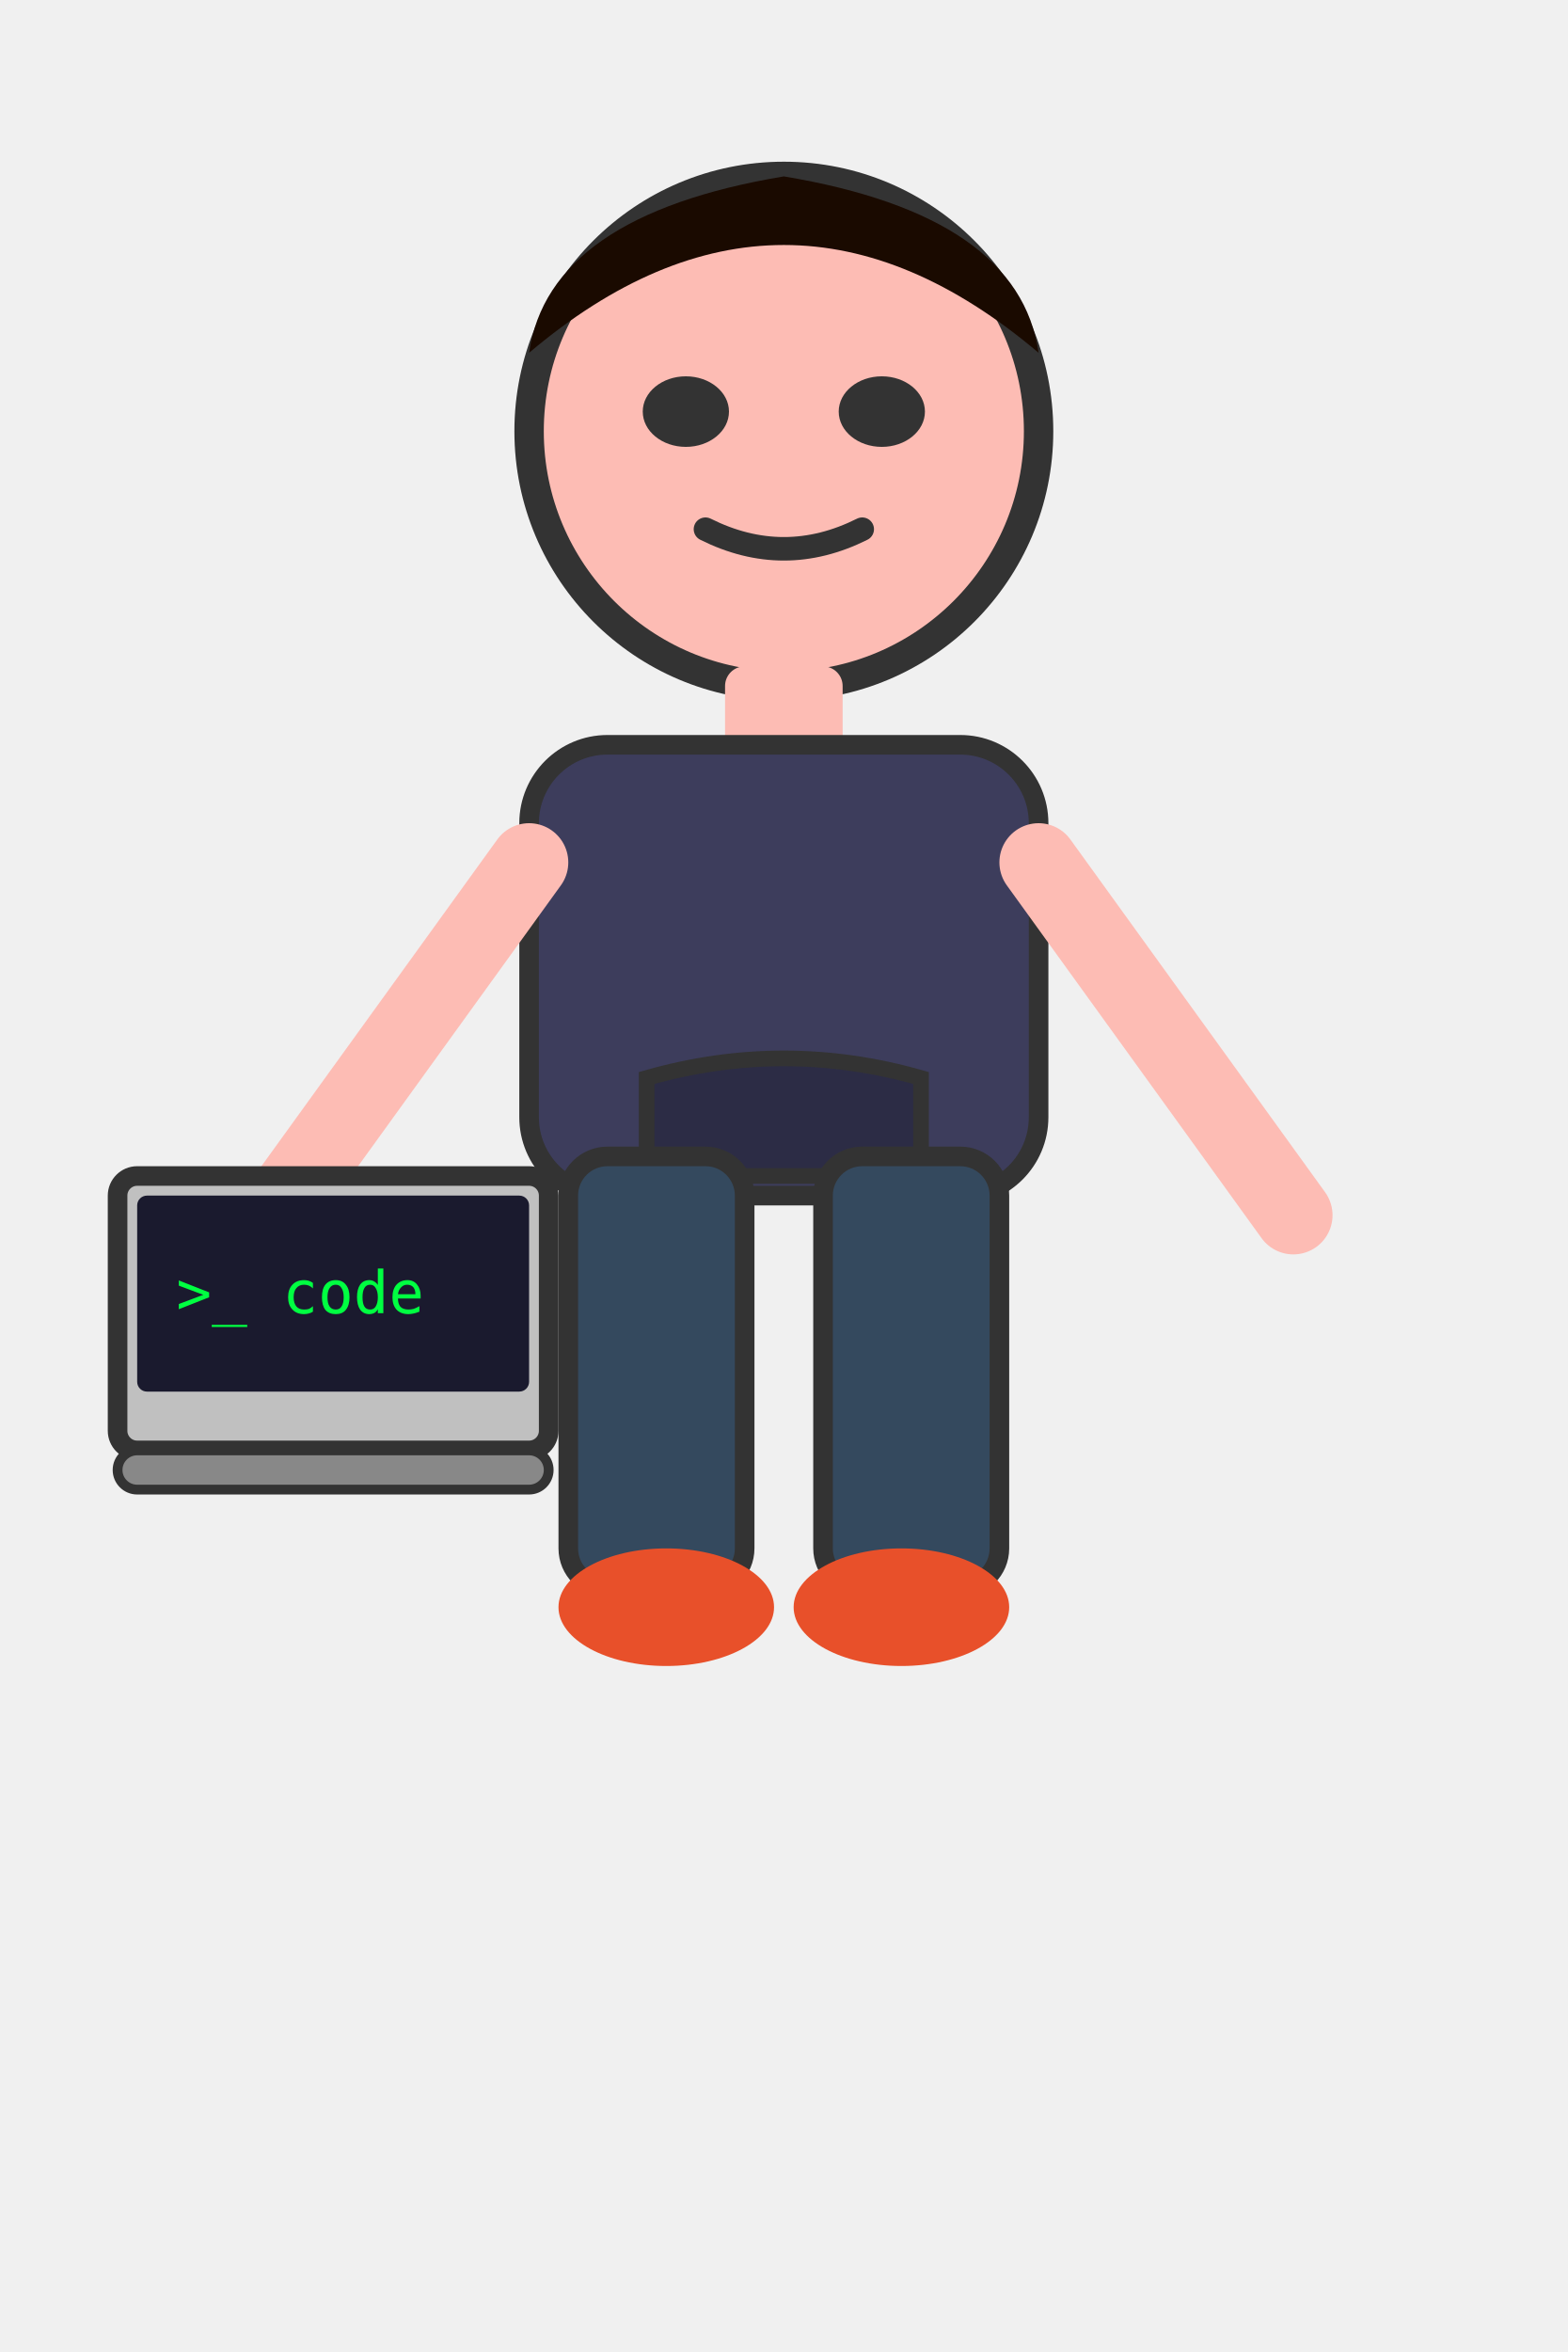
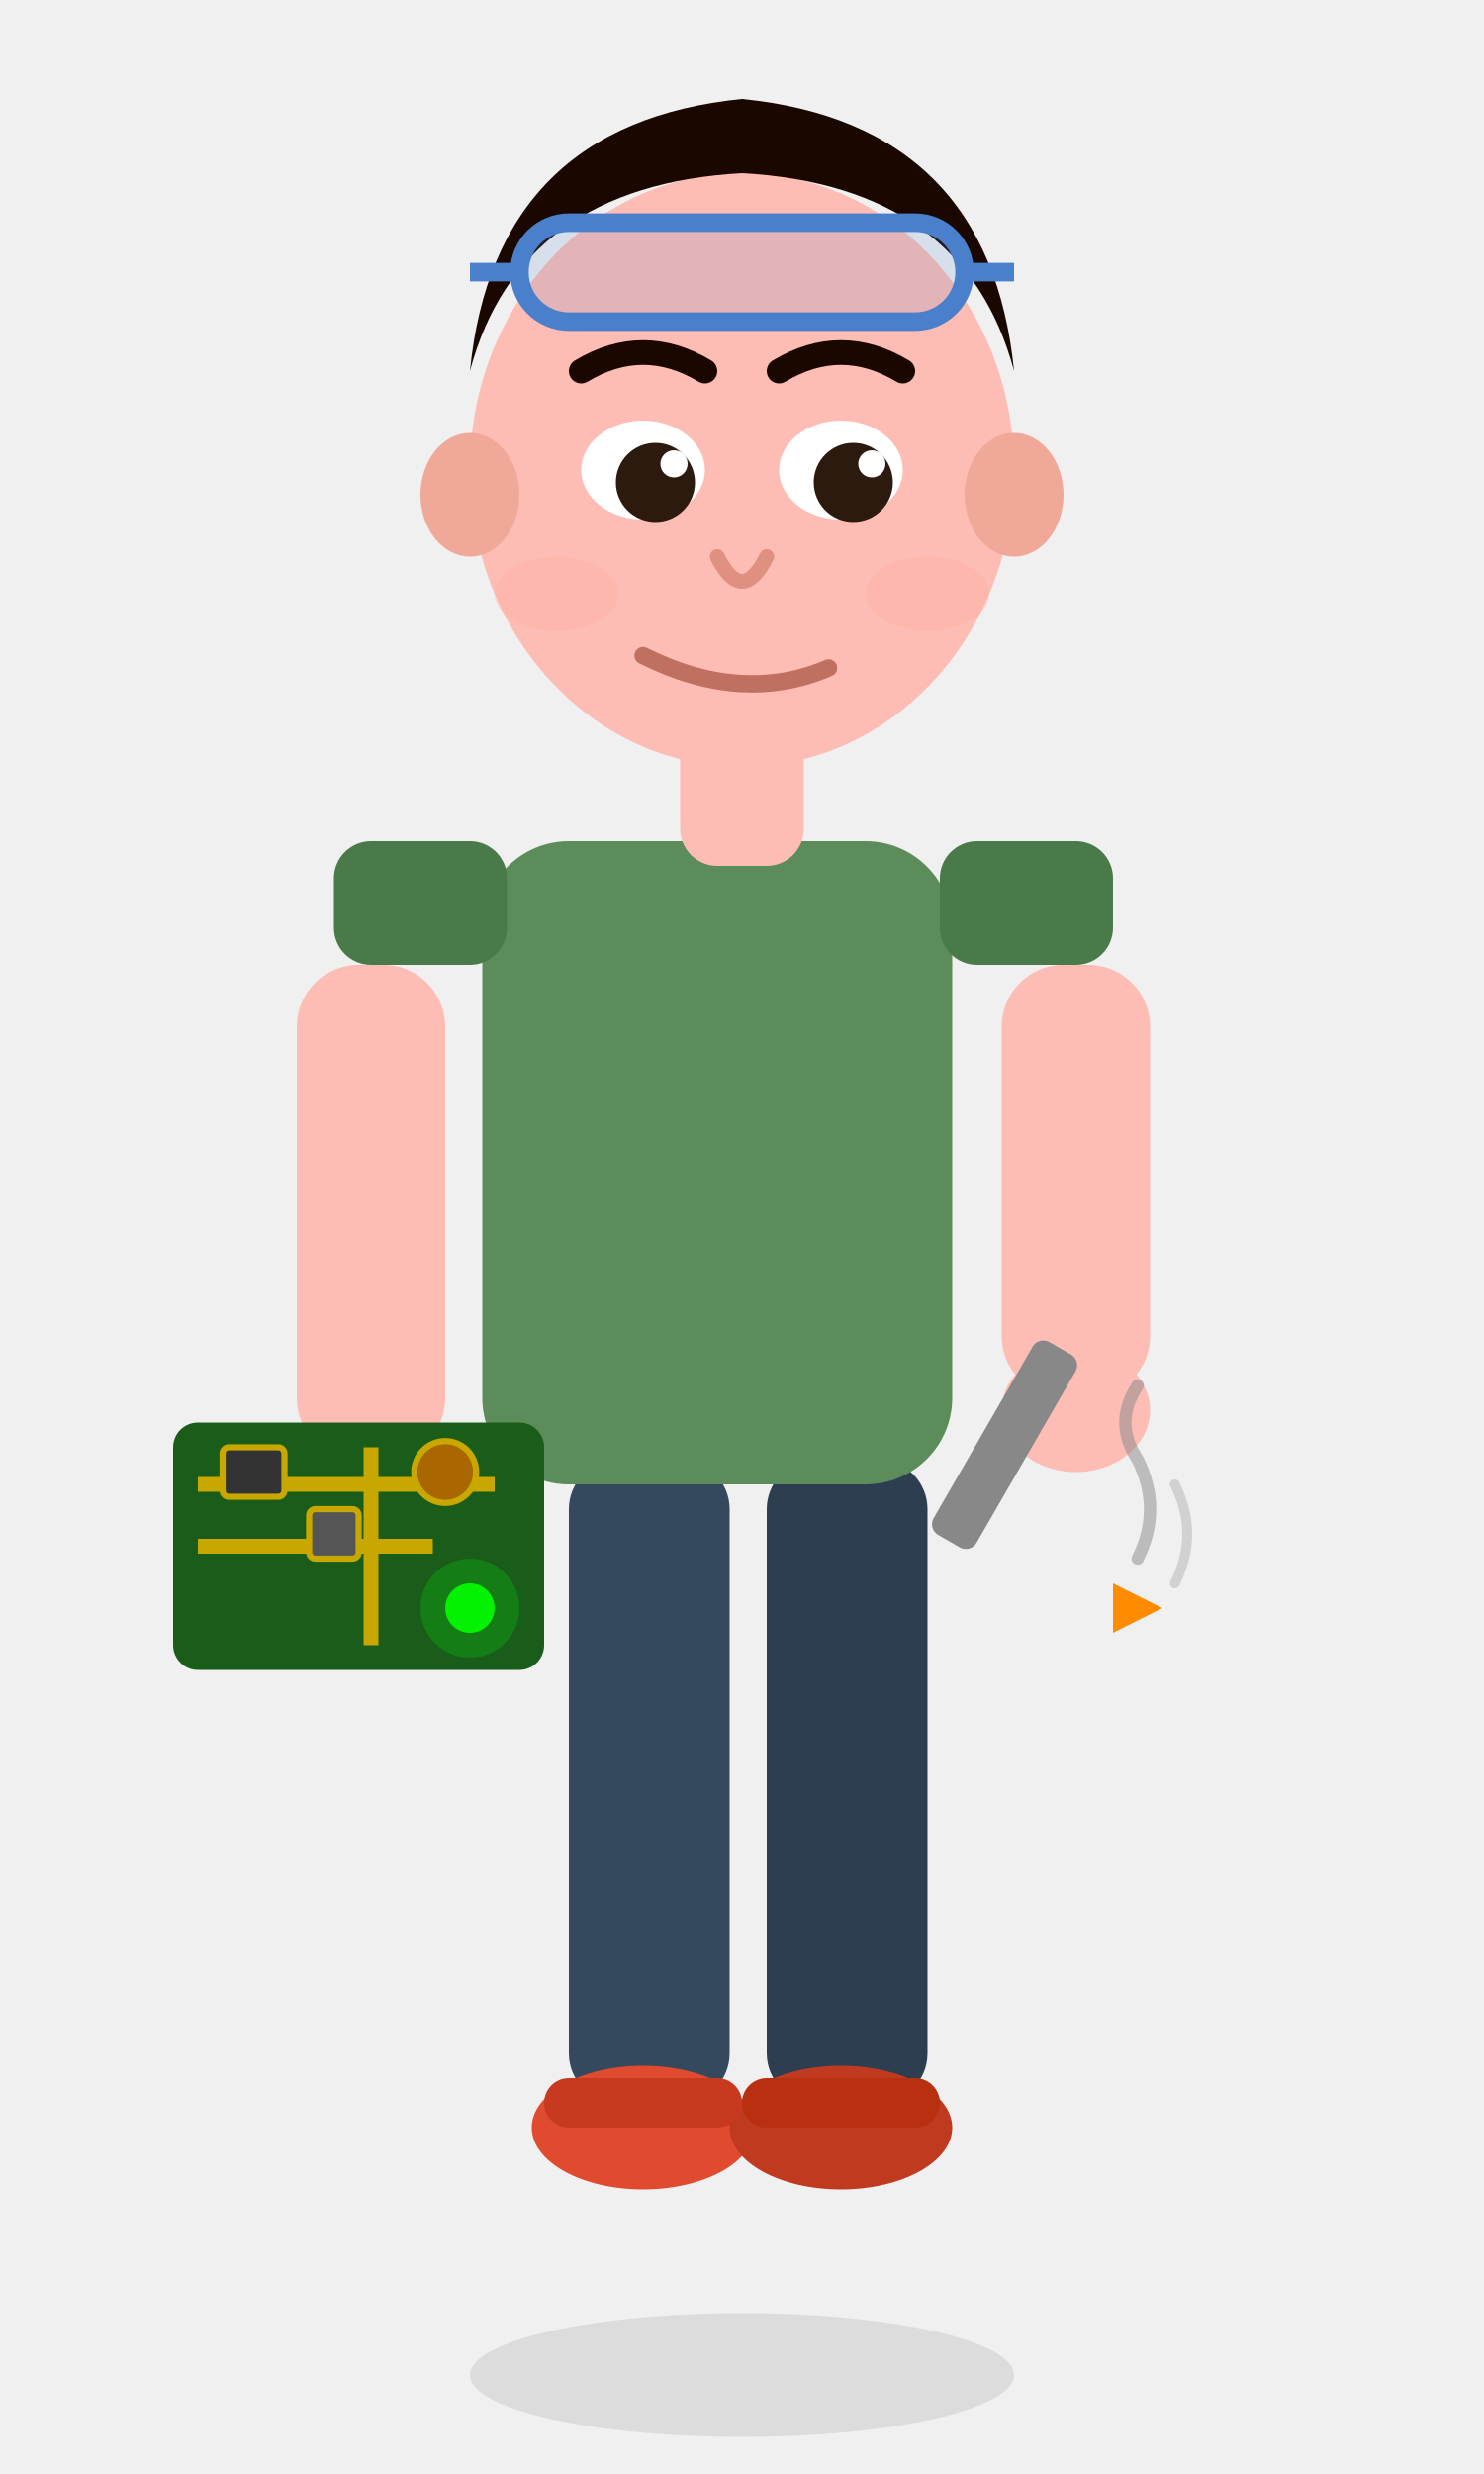
- <svg xmlns="http://www.w3.org/2000/svg" viewBox="0 0 80 120" width="80" height="120">
-   <circle cx="40" cy="22" r="13" fill="#FDBCB4" stroke="#333" stroke-width="1.5" />
-   <path d="M27 18 Q40 7 53 18 Q52 11 40 9 Q28 11 27 18Z" fill="#1A0A00" />
-   <ellipse cx="35" cy="21" rx="2.2" ry="1.8" fill="#333" />
-   <ellipse cx="45" cy="21" rx="2.2" ry="1.8" fill="#333" />
-   <path d="M36 27 Q40 29 44 27" stroke="#333" stroke-width="1.2" fill="none" stroke-linecap="round" />
-   <rect x="37" y="34" width="6" height="5" rx="1" fill="#FDBCB4" />
-   <rect x="27" y="38" width="26" height="23" rx="4" fill="#3D3D5C" stroke="#333" stroke-width="1" />
-   <path d="M33 55 Q40 53 47 55 L47 60 L33 60Z" fill="#2C2C45" stroke="#333" stroke-width="0.8" />
-   <rect x="29" y="59" width="9" height="22" rx="2" fill="#34495E" stroke="#333" stroke-width="1" />
-   <rect x="42" y="59" width="9" height="22" rx="2" fill="#34495E" stroke="#333" stroke-width="1" />
-   <ellipse cx="34" cy="82" rx="5.5" ry="3" fill="#E8502A" />
-   <ellipse cx="46" cy="82" rx="5.5" ry="3" fill="#E8502A" />
-   <line x1="27" y1="44" x2="14" y2="62" stroke="#FDBCB4" stroke-width="4" stroke-linecap="round" />
-   <line x1="53" y1="44" x2="66" y2="62" stroke="#FDBCB4" stroke-width="4" stroke-linecap="round" />
-   <rect x="6" y="60" width="22" height="14" rx="1" fill="#C0C0C0" stroke="#333" stroke-width="1" />
-   <rect x="7" y="61" width="20" height="10" rx="0.5" fill="#1a1a2e" />
-   <text x="9" y="67" font-size="3" fill="#00FF41" font-family="monospace">&gt;_ code</text>
-   <rect x="6" y="74" width="22" height="2" rx="1" fill="#888" stroke="#333" stroke-width="0.5" />
+ <svg xmlns="http://www.w3.org/2000/svg" viewBox="0 0 120 200" width="90" height="150">
+   <ellipse cx="60" cy="192" rx="22" ry="5" fill="#00000015" />
+   <rect x="46" y="118" width="13" height="52" rx="4" fill="#34495E" />
+   <rect x="62" y="118" width="13" height="52" rx="4" fill="#2C3E50" />
+   <ellipse cx="52" cy="172" rx="9" ry="5" fill="#E04A2F" />
+   <ellipse cx="68" cy="172" rx="9" ry="5" fill="#C03A20" />
+   <rect x="44" y="168" width="16" height="4" rx="2" fill="#C83A20" />
+   <rect x="60" y="168" width="16" height="4" rx="2" fill="#B83010" />
+   <rect x="39" y="68" width="38" height="52" rx="7" fill="#5B8C5A" />
+   <rect x="27" y="68" width="14" height="10" rx="3" fill="#4A7A49" />
+   <rect x="76" y="68" width="14" height="10" rx="3" fill="#4A7A49" />
+   <rect x="24" y="78" width="12" height="40" rx="5" fill="#FDBCB4" />
+   <ellipse cx="30" cy="119" rx="6" ry="5" fill="#FDBCB4" />
+   <rect x="81" y="78" width="12" height="35" rx="5" fill="#FDBCB4" />
+   <ellipse cx="87" cy="114" rx="6" ry="5" fill="#FDBCB4" />
+   <rect x="14" y="115" width="30" height="20" rx="2" fill="#1A5C1A" />
+   <line x1="16" y1="120" x2="40" y2="120" stroke="#C8A800" stroke-width="1.2" />
+   <line x1="16" y1="125" x2="35" y2="125" stroke="#C8A800" stroke-width="1.2" />
+   <line x1="30" y1="117" x2="30" y2="133" stroke="#C8A800" stroke-width="1.2" />
+   <rect x="18" y="117" width="5" height="4" rx="0.5" fill="#333" stroke="#C8A800" stroke-width="0.5" />
+   <rect x="25" y="122" width="4" height="4" rx="0.5" fill="#555" stroke="#C8A800" stroke-width="0.5" />
+   <circle cx="36" cy="119" r="2.5" fill="#AA6600" stroke="#C8A800" stroke-width="0.5" />
+   <circle cx="38" cy="130" r="2" fill="#00FF00" opacity="0.9" />
+   <circle cx="38" cy="130" r="4" fill="#00FF00" opacity="0.2" />
+   <rect x="84" y="108" width="4" height="18" rx="1" fill="#888" transform="rotate(30 84 108)" />
+   <polygon points="90,128 94,130 90,132" fill="#FF8C00" />
+   <path d="M92 126 Q94 122 92 118 Q90 115 92 112" stroke="#888" stroke-width="1" fill="none" opacity="0.5" stroke-linecap="round" />
+   <path d="M95 128 Q97 124 95 120" stroke="#888" stroke-width="0.8" fill="none" opacity="0.3" stroke-linecap="round" />
+   <rect x="55" y="55" width="10" height="15" rx="3" fill="#FDBCB4" />
+   <ellipse cx="60" cy="38" rx="22" ry="24" fill="#FDBCB4" />
+   <path d="M38 30 Q40 10 60 8 Q80 10 82 30 Q78 15 60 14 Q42 15 38 30Z" fill="#1A0800" />
+   <rect x="42" y="18" width="36" height="8" rx="4" fill="none" stroke="#4A7FCB" stroke-width="1.5" />
+   <rect x="42" y="18" width="36" height="8" rx="4" fill="#4A7FCB" opacity="0.15" />
+   <line x1="38" y1="22" x2="42" y2="22" stroke="#4A7FCB" stroke-width="1.5" />
+   <line x1="78" y1="22" x2="82" y2="22" stroke="#4A7FCB" stroke-width="1.5" />
+   <ellipse cx="38" cy="40" rx="4" ry="5" fill="#F0A898" />
+   <ellipse cx="82" cy="40" rx="4" ry="5" fill="#F0A898" />
+   <ellipse cx="52" cy="38" rx="5" ry="4" fill="white" />
+   <ellipse cx="68" cy="38" rx="5" ry="4" fill="white" />
+   <circle cx="53" cy="39" r="3.2" fill="#2C1A0E" />
+   <circle cx="69" cy="39" r="3.2" fill="#2C1A0E" />
+   <circle cx="54.5" cy="37.5" r="1.1" fill="white" />
+   <circle cx="70.5" cy="37.5" r="1.1" fill="white" />
+   <path d="M47 30 Q52 27 57 30" stroke="#1A0800" stroke-width="2" fill="none" stroke-linecap="round" />
+   <path d="M63 30 Q68 27 73 30" stroke="#1A0800" stroke-width="2" fill="none" stroke-linecap="round" />
+   <path d="M58 45 Q60 49 62 45" stroke="#E09080" stroke-width="1.2" fill="none" stroke-linecap="round" />
+   <path d="M52 53 Q60 57 67 54" stroke="#C07060" stroke-width="1.4" fill="none" stroke-linecap="round" />
+   <ellipse cx="45" cy="48" rx="5" ry="3" fill="#FFB0A0" opacity="0.35" />
+   <ellipse cx="75" cy="48" rx="5" ry="3" fill="#FFB0A0" opacity="0.35" />
</svg>
